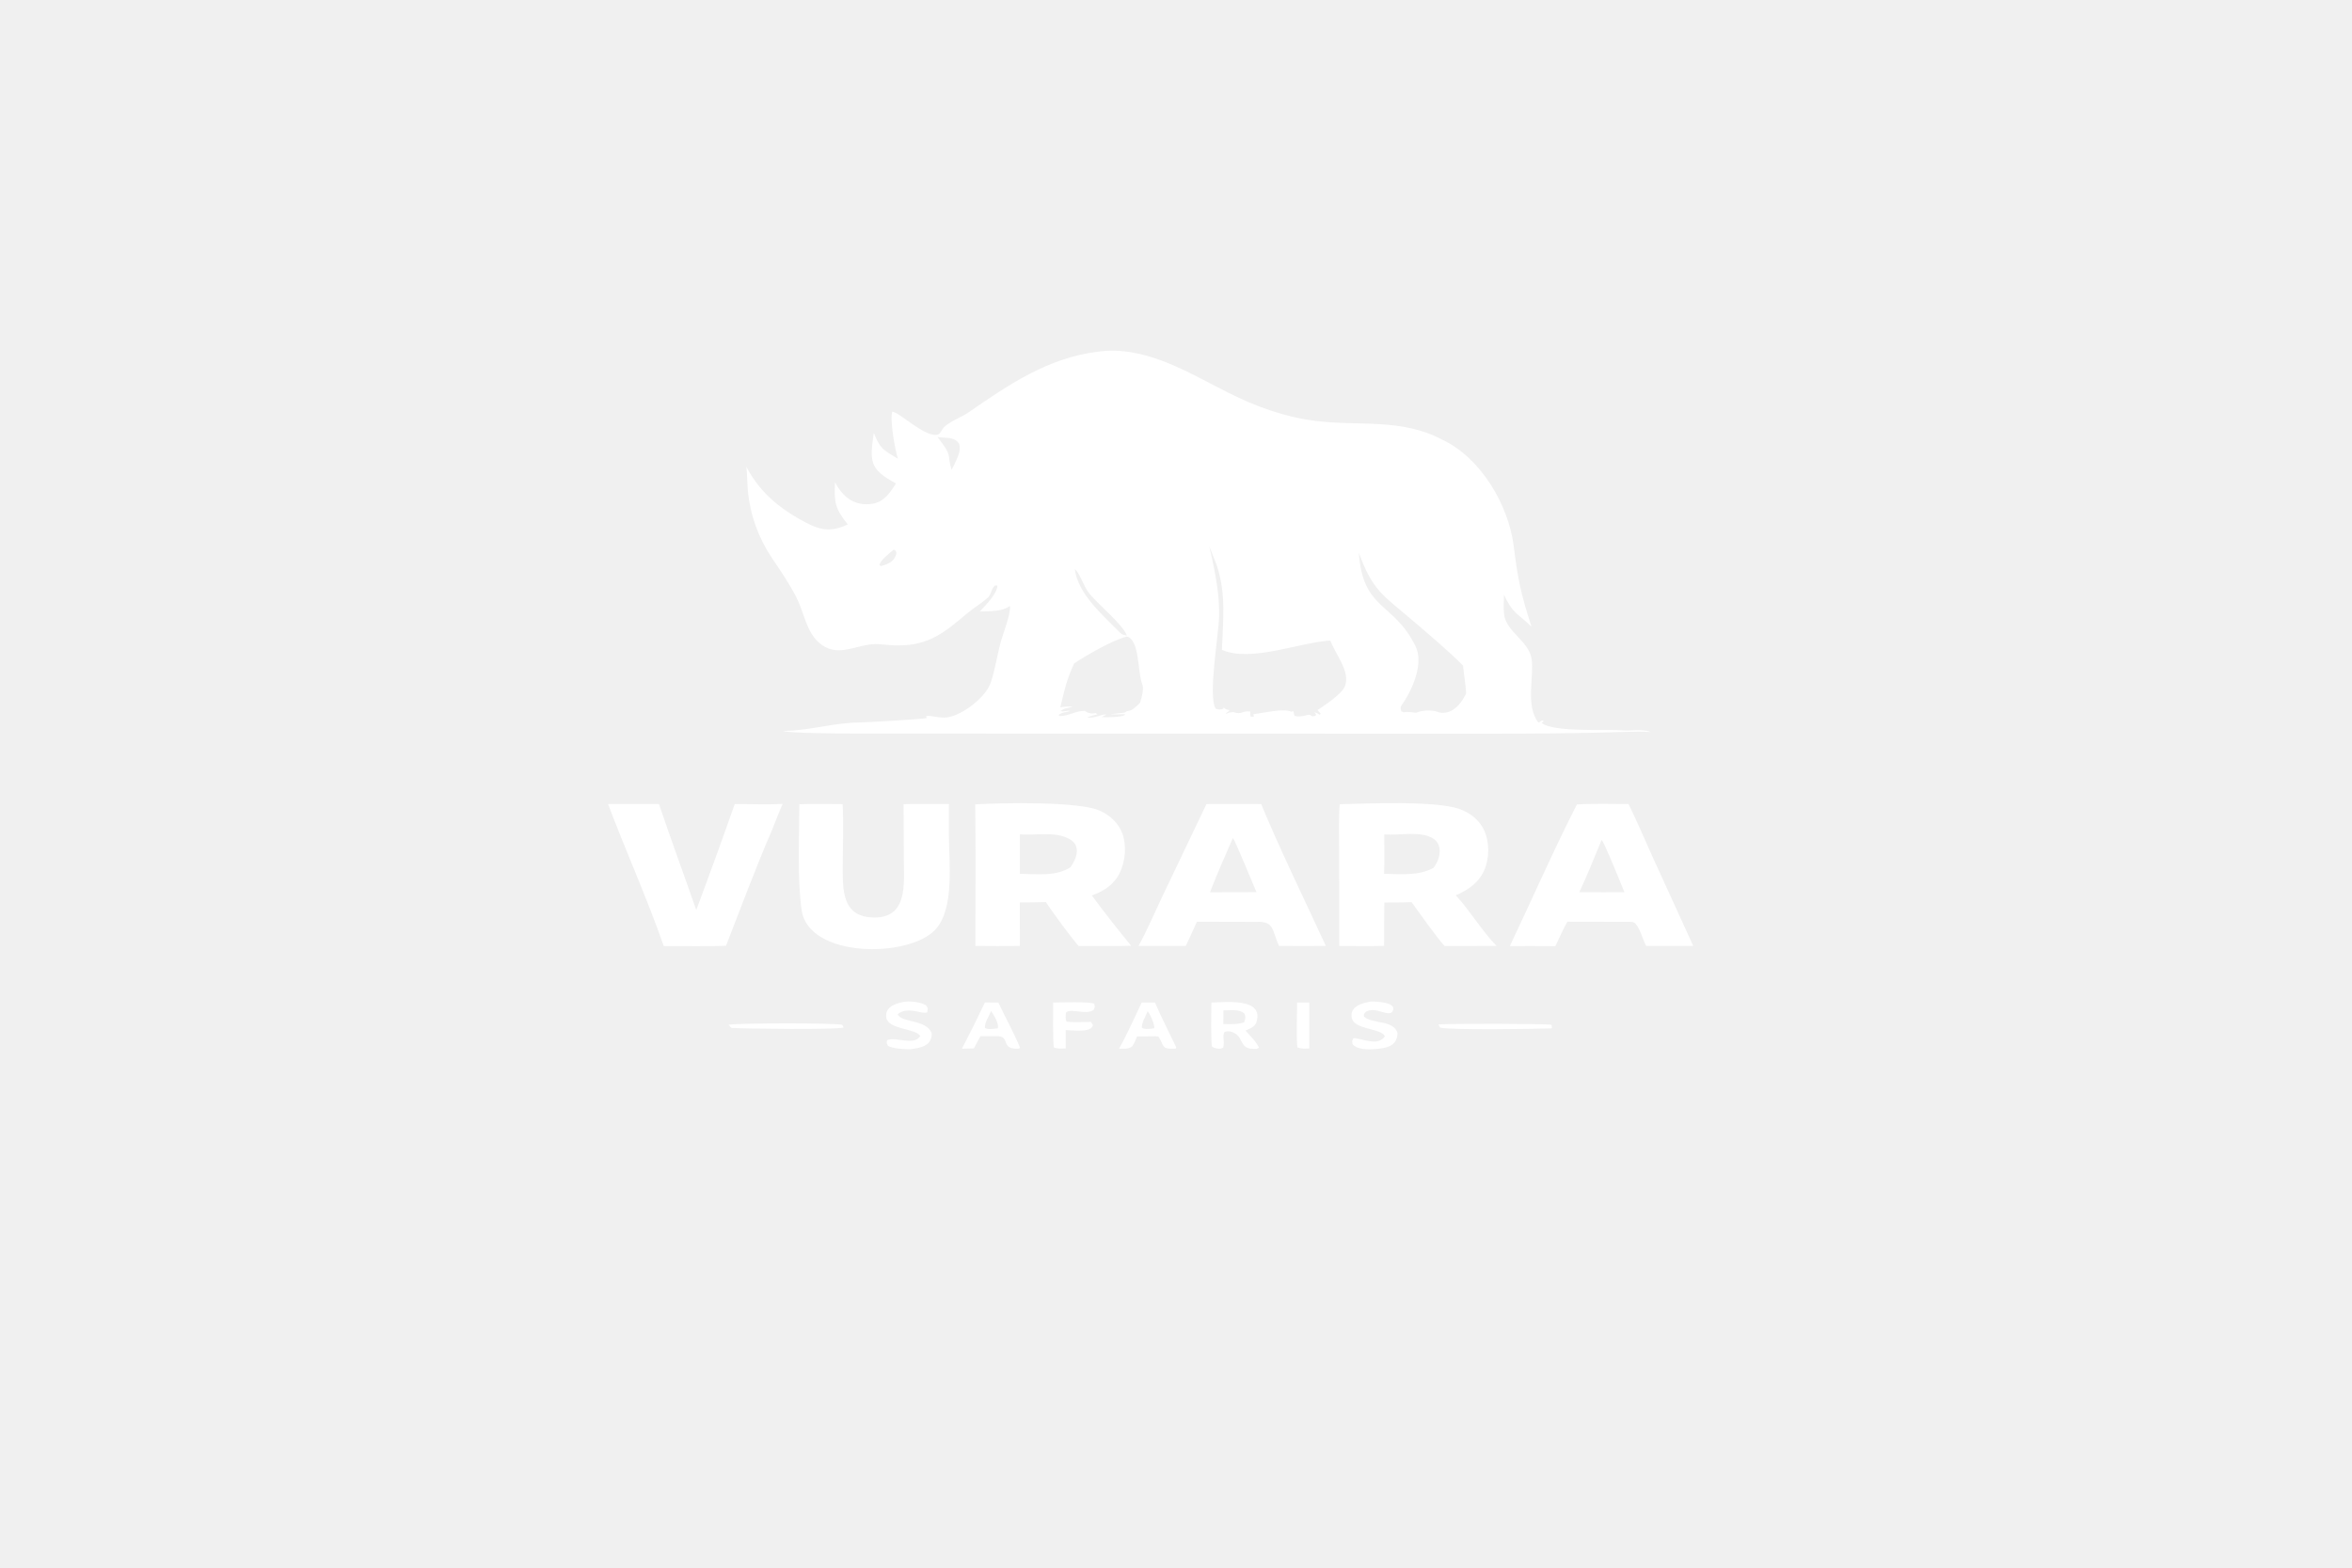
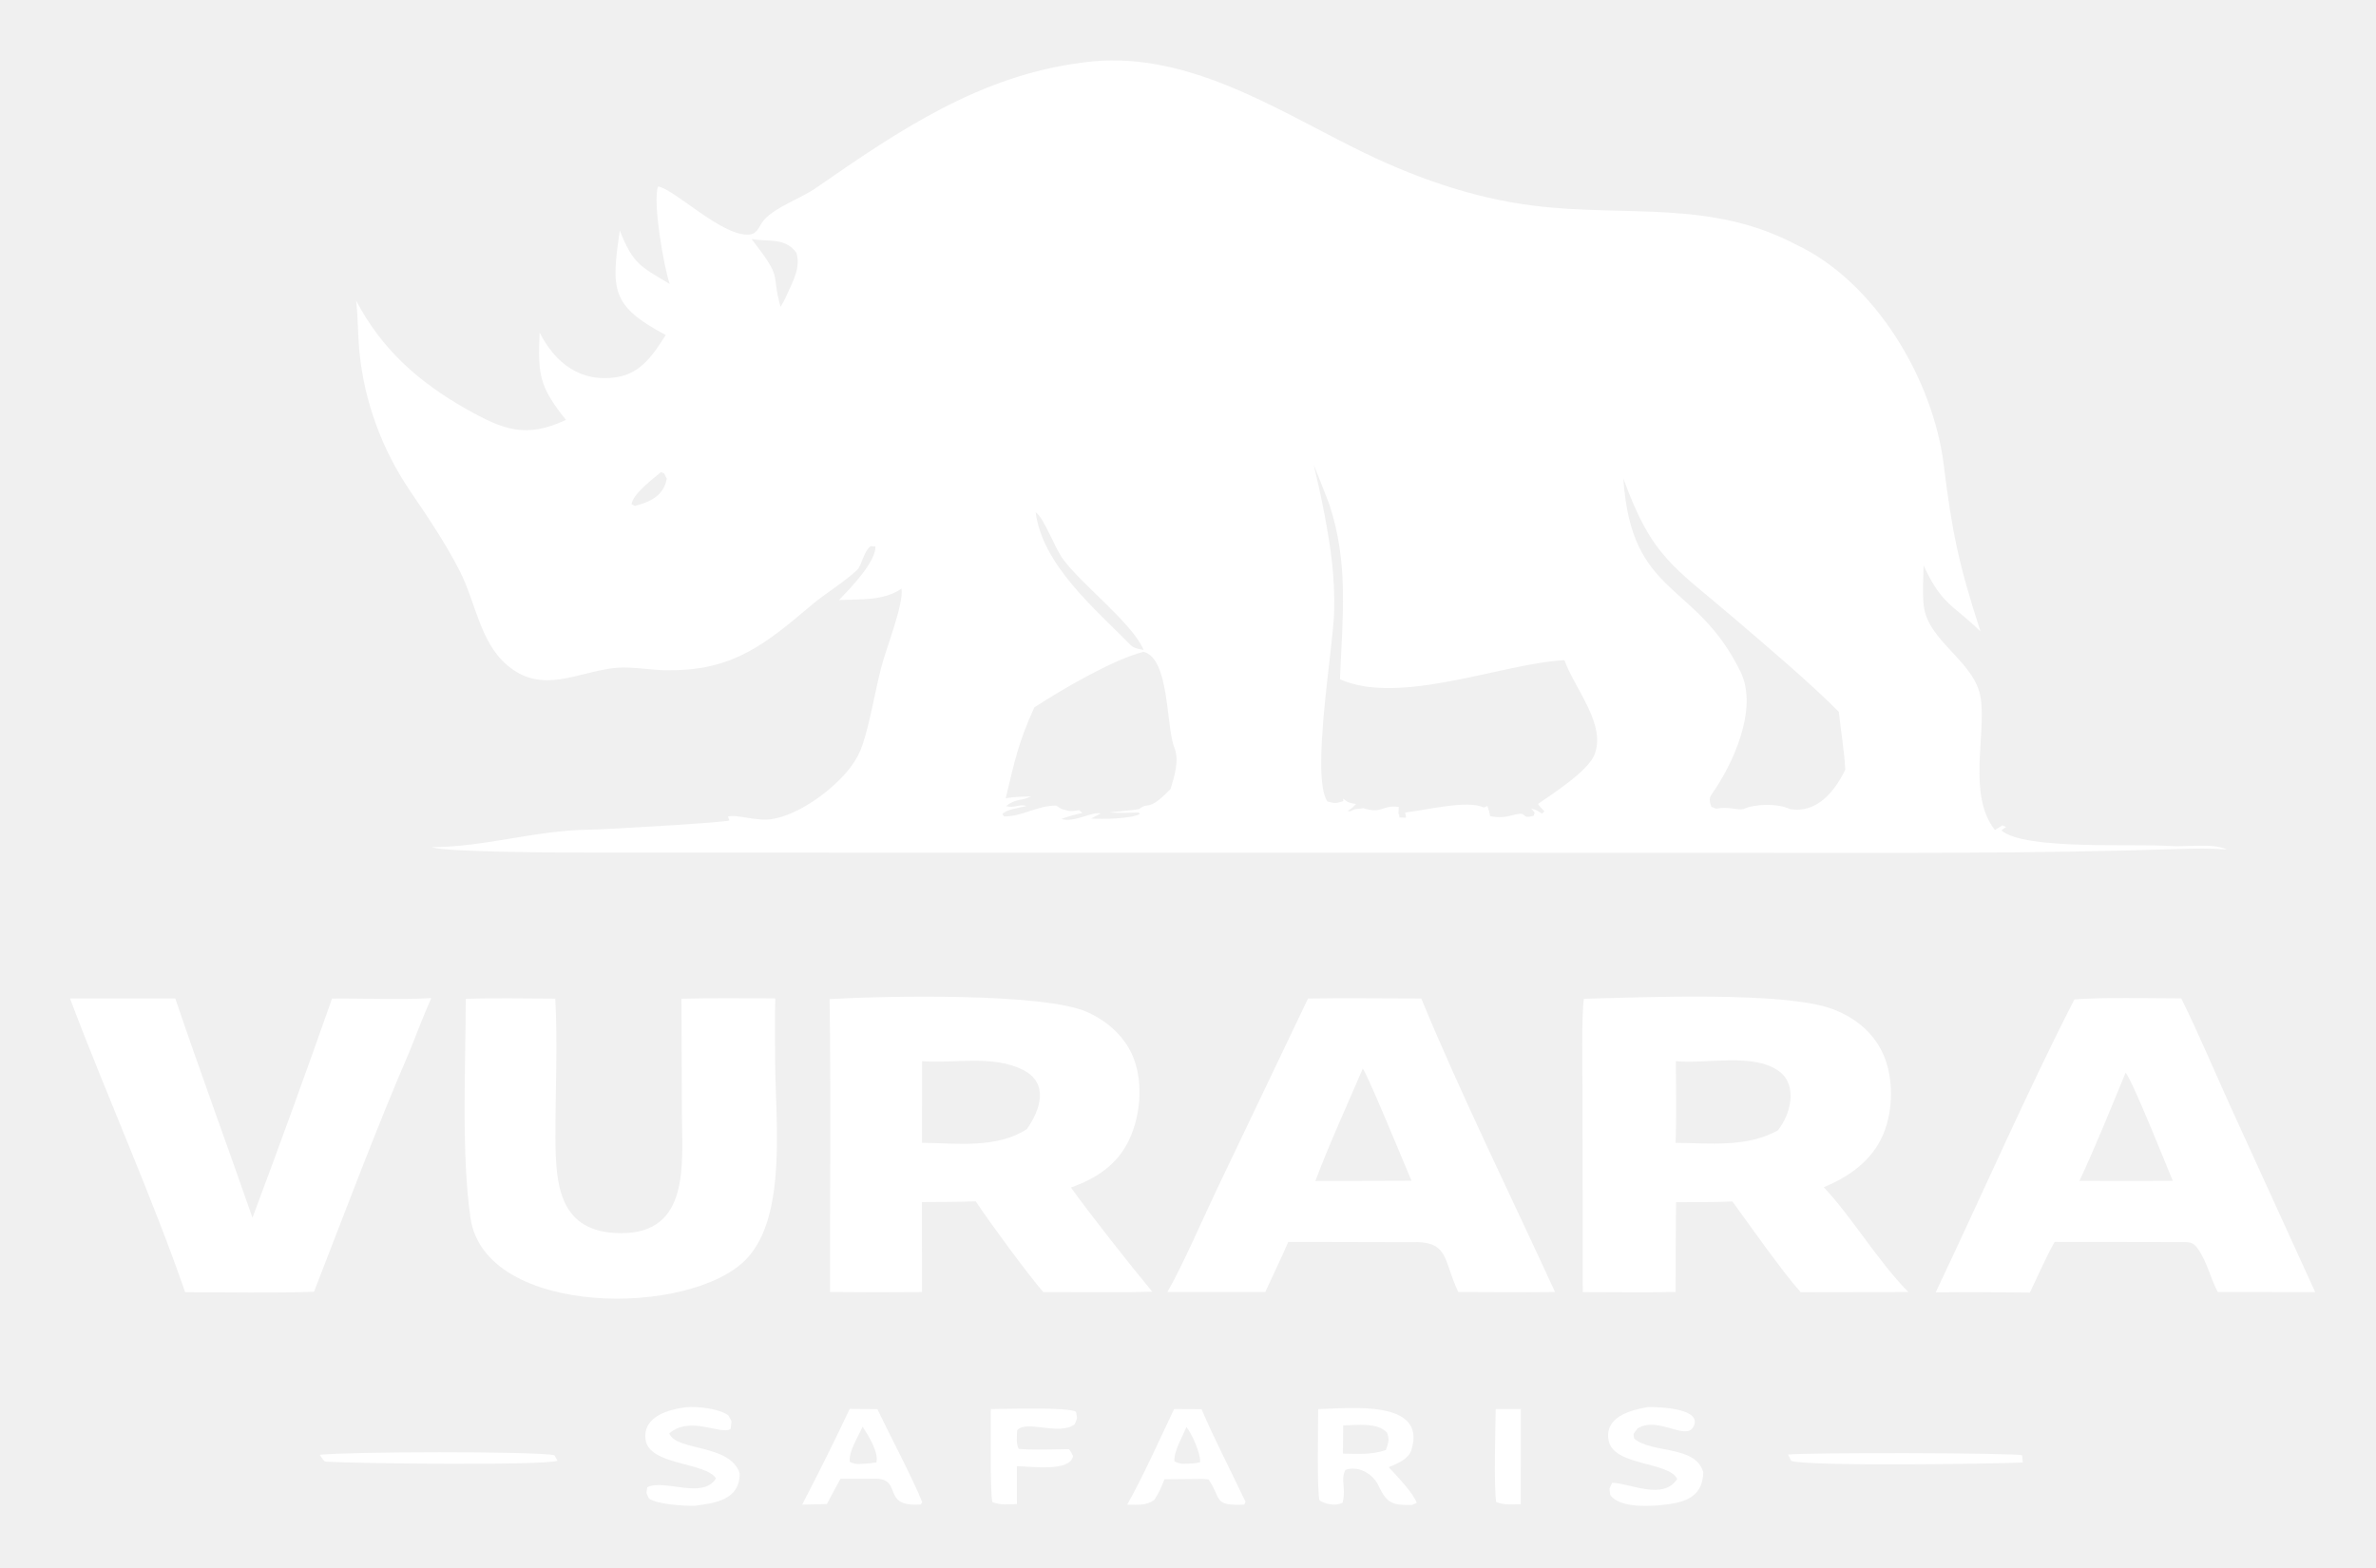
- <svg xmlns="http://www.w3.org/2000/svg" viewBox="0 0 2048 1365" width="2048" height="1365">
+ <svg xmlns="http://www.w3.org/2000/svg" viewBox="500 280 1000 660">
  <path fill="#FFFFFF" d="M 955.651 306.331 C 997.204 300.516 1034.37 324.407 1069.72 342.135 C 1093.73 354.174 1119.04 363.328 1145.81 366.622 C 1184.42 371.373 1220.06 363.975 1256.04 383.012 C 1289.08 398.563 1313.57 439.482 1318.06 475.581 C 1321.62 504.201 1324.33 517.45 1333.55 545.803 C 1321.74 534.244 1317.33 534.766 1309.59 517.996 C 1309.47 523.768 1309.08 528.639 1309.61 534.484 C 1311.02 550.034 1331.38 558.239 1333.66 574.016 C 1335.92 589.652 1328.02 614.574 1339.6 629.367 L 1342.79 627.405 L 1344.31 628.083 L 1342.34 629.503 C 1351.77 638.01 1399.35 634.982 1413.27 636.107 C 1419.54 636.613 1431.42 634.731 1437.2 637.549 C 1430.32 637.035 1423.85 637.134 1416.95 637.363 C 1355.19 639.413 1293.42 638.953 1231.62 638.962 L 747.5 638.875 C 737.894 638.87 686.599 638.751 681.787 636.568 C 704.103 636.56 725.402 629.429 748.261 629.221 C 754.309 629.167 805.571 626.207 806.96 625.342 L 806.375 623.697 C 810.118 622.643 818.42 625.805 824.802 624.798 C 836.662 622.927 851.132 612.017 858.043 602.858 C 860.202 600.02 861.886 596.85 863.029 593.472 C 866.233 583.891 868.323 570.84 870.918 560.812 C 873.076 552.471 880.376 534.466 879.423 527.759 C 871.961 532.945 862.479 532.127 853.112 532.585 C 857.686 527.795 868.563 516.743 868.475 510.015 L 866.46 509.883 C 863.553 511.973 862.603 518.077 860.829 519.809 C 855.844 524.677 847.041 530.025 841.797 534.475 C 822.808 550.586 808.865 562.194 782.269 562.097 C 775.437 562.396 766.024 560.431 759.452 561.079 C 742.905 562.71 728.154 572.714 713.282 559.834 C 701.901 549.979 700.178 533.375 693.482 520.312 C 687.374 508.395 679.979 497.506 672.446 486.424 C 660.778 469.175 653.333 449.01 651.297 428.283 C 650.588 421.053 650.725 414.182 649.909 406.596 C 660.725 427.109 676.247 440.859 696.188 452.129 C 712.005 461.068 721.439 464.56 738.192 456.752 C 726.722 442.402 726.411 437.479 727.108 419.938 C 733.594 432.77 744.409 441.34 759.974 438.681 C 769.895 436.987 775.104 429.021 780.184 421.017 C 757.188 408.754 757.167 402.149 760.854 377.052 C 766.407 390.93 769.172 391.965 781.887 399.528 C 779.398 392.616 774.583 364.549 776.972 358.493 C 783.833 359.492 804.433 380.095 815.601 378.699 C 819.083 378.264 819.562 374.669 821.858 372.25 C 826.917 366.921 837.15 363.457 843.349 359.161 C 878.396 334.881 912.329 311.807 955.651 306.331 z M 1065.28 616.163 C 1067.59 617.952 1067.77 617.908 1070.72 618.425 C 1069.24 619.939 1069.11 620.189 1067.24 621.31 L 1068.03 621.582 C 1071.56 619.849 1070.06 620.939 1073.74 620.144 C 1081.74 622.816 1081.52 618.705 1088.69 619.658 L 1088.56 623.008 L 1088.8 622.38 L 1088.98 624.092 L 1091.78 624.213 L 1091.4 622 C 1099.49 621.152 1117.61 616.559 1124.46 619.893 L 1126.01 619.259 C 1126.51 620.667 1126.9 622.024 1127.14 623.5 C 1130.61 624.287 1133.54 623.974 1136.91 623.06 C 1143.81 621.188 1139.43 625.109 1145.49 623.371 L 1145.91 622.043 L 1144.47 620.328 C 1146.85 620.967 1146.97 621.179 1148.99 622.465 L 1150 621.506 C 1149.36 620.823 1147.61 619.097 1147.32 618.388 C 1153.71 613.976 1168.05 604.723 1170.93 597.97 C 1176.36 585.256 1162.93 570.244 1158.42 557.876 C 1132.72 559.127 1089.18 577.227 1063.96 565.917 C 1065 539.719 1067.77 517.441 1059.46 492.225 C 1057.33 486.676 1055.15 481.144 1052.93 475.631 C 1054.58 482.541 1056.09 489.485 1057.44 496.458 C 1060.18 511.175 1061.84 522.521 1061.51 537.38 C 1061.17 552.542 1051.6 606.724 1058.64 617.315 C 1061.83 618.245 1062.22 618.23 1065.37 617.201 L 1065.28 616.163 z M 933.973 615.217 C 929.458 617.373 927.579 615.988 923.458 619.292 C 927.016 620.375 928.913 618.208 931.966 619.288 C 928.735 620.089 923.727 620.645 921.836 622.697 L 922.632 623.642 C 930.067 623.786 936.687 619 944.529 619.08 L 946.595 620.414 C 950.11 621.516 950.56 621.618 954.179 621 L 955.562 622.145 C 952.136 622.958 950.084 623.457 946.715 624.721 C 952.043 626.446 959.78 621.415 963.232 622.413 L 959.257 624.543 C 963.962 624.828 975.753 624.724 979.692 622.663 L 979.243 621.999 C 975.719 622.072 970.276 622.35 966.978 621.943 C 969.655 621.638 977.419 621.019 979.495 620.518 C 983.629 617.137 982.753 622.279 992.666 612.106 C 994.19 606.957 996.446 600.168 994.292 594.781 C 990.657 585.69 992.333 557.118 981.291 554.366 C 968.642 557.488 946.508 570.441 935.314 577.76 C 928.533 592.732 927.178 599.836 923.263 616.049 C 926.668 615.33 930.46 615.35 933.973 615.217 z M 1233.71 620.567 C 1238.52 618.276 1248.49 618.158 1253.22 620.513 C 1264.56 622.61 1272.21 613.154 1276.64 603.961 C 1276.2 595.858 1274.76 587.78 1273.92 579.622 C 1261.83 567.406 1243.46 551.893 1229.96 540.322 C 1204.5 518.485 1195.31 514.798 1183.22 481.367 C 1186.56 531.77 1213.62 524.122 1232.52 562.699 C 1240.23 578.438 1229.21 601.856 1220.37 614.384 C 1219.15 616.116 1219.58 617.73 1220.28 619.582 L 1222.25 620.381 C 1227.63 619.387 1231.18 621.105 1233.71 620.567 z M 981.3 553.548 C 976.72 542.433 955.292 526.114 947.41 515.373 C 943.798 510.451 939.333 497.801 935.882 495.634 C 938.779 517.829 960.71 536.086 975.82 551.487 C 977.285 552.98 979.398 553.156 981.3 553.548 z M 778.152 478.742 C 774.768 481.587 766.167 488.083 765.822 492.277 L 767.247 492.947 C 773.67 491.261 779.314 488.704 780.643 481.439 C 779.174 478.953 780.101 479.386 778.152 478.742 z M 816.327 380.62 C 829.915 398.152 824.23 393.838 828.523 409.166 C 829.341 407.707 830.397 406.005 830.996 404.485 C 833.662 398.464 837.101 392.779 835.19 386.433 C 830.58 379.904 823.52 381.852 816.327 380.62 z" />
  <path fill="#FFFFFF" d="M 639.75 700.314 C 653.291 700.168 668.157 700.887 681.503 700.119 C 678.349 707.215 675.249 715.394 672.327 722.668 C 658.702 754.059 644.699 791.524 632.16 823.731 C 614.922 824.328 595.333 823.909 577.919 823.92 C 564.539 784.964 544.35 739.834 529.46 700.262 L 573.765 700.264 C 584.206 731.05 595.547 761.787 606.259 792.562 C 617.737 761.928 628.902 731.177 639.75 700.314 z" />
  <path fill="#FFFFFF" d="M 786.807 700.374 C 799.639 700.041 813.395 700.262 826.299 700.236 C 826.043 708.378 826.232 717.526 826.224 725.75 C 826.252 750.712 831.497 791.56 814.271 809.803 C 790.967 834.483 704.108 834.614 698.009 792.61 C 694.12 765.833 695.965 728.482 696.037 700.426 C 708.089 700.016 721.551 700.323 733.705 700.341 C 734.73 719.165 733.711 739.881 733.771 759.054 C 733.834 779.19 735.495 798.972 761.366 799.061 C 790.499 799.161 787.077 769.896 787 749.258 L 786.807 700.374 z" />
  <path fill="#FFFFFF" d="M 849.167 700.532 C 872.284 699.198 939.364 697.799 957.609 706.014 C 966.47 710.003 974.009 716.796 977.359 726.077 C 981.134 736.534 979.906 749.949 975.16 759.897 C 970.183 770.33 961.313 776.099 950.718 779.847 C 960.434 793.237 974.508 810.994 984.952 823.704 L 975.456 823.903 L 939.076 823.868 C 931.663 815.143 917.032 795.19 910.654 785.653 C 903.475 785.972 895.3 785.892 888.032 785.968 L 888.048 823.849 C 875.139 823.967 862.229 823.959 849.32 823.824 C 849.306 782.93 849.731 741.368 849.167 700.532 z M 888.046 761.013 C 903.251 761.242 919.548 763.45 932.171 755.265 C 937.866 747.231 941.632 735.905 930.557 730.338 C 917.786 723.918 901.797 727.747 888.094 726.664 L 888.046 761.013 z" />
  <path fill="#FFFFFF" d="M 1050.51 700.3 C 1066.16 700.051 1082.48 700.285 1098.19 700.291 C 1114.05 738.897 1136.73 785.177 1154.48 823.834 C 1141 824.012 1127.25 823.845 1113.75 823.82 C 1107.32 810.453 1110.12 802.131 1093.75 802.866 L 1042.21 802.743 C 1039.21 809.659 1035.68 816.956 1032.51 823.845 L 991.344 823.821 C 997.777 812.579 1006.11 793.35 1011.93 781.079 L 1050.51 700.3 z M 1053.61 777.082 L 1075.5 777.05 L 1094.06 776.99 C 1091.57 771.205 1075.46 731.891 1073.55 729.8 C 1067.32 744.41 1059.07 762.431 1053.61 777.082 z" />
  <path fill="#FFFFFF" d="M 1166.65 700.399 C 1190.5 699.841 1251.25 697.146 1271.4 704.778 C 1280.84 708.355 1288.74 714.727 1292.77 724.138 C 1297.01 734.008 1296.8 747.178 1292.76 757.085 C 1288.16 768.344 1278.44 775.238 1267.56 779.72 C 1279.22 792 1290.4 810.887 1303.17 823.845 L 1288.75 823.865 L 1257.87 823.917 C 1250.35 815.586 1236.16 795.357 1229.14 785.729 C 1221.69 786.069 1212.98 785.952 1205.42 786.036 C 1205.28 798.623 1205.21 811.211 1205.23 823.798 C 1192.63 824.106 1178.83 823.856 1166.15 823.871 L 1166.04 739.723 C 1166.03 732.453 1165.56 706.554 1166.65 700.399 z M 1205.21 761.031 C 1220.04 761.209 1235.23 762.993 1248.18 755.842 C 1253.69 749.168 1256.67 736.88 1248.93 731.032 C 1238.26 722.979 1218.07 727.957 1205.34 726.668 C 1205.35 737.559 1205.66 750.289 1205.21 761.031 z" />
  <path fill="#FFFFFF" d="M 1373.08 700.647 C 1386.5 699.715 1404.29 700.229 1418.03 700.244 C 1424.89 713.997 1432.14 731.192 1438.59 745.383 L 1474.41 823.87 L 1433.42 823.831 C 1430.04 817.533 1428.84 810.515 1424.47 804.894 C 1422.46 802.309 1420.17 802.934 1416.81 802.827 L 1364.76 802.731 C 1361.38 808.637 1357.37 817.684 1354.33 824.072 C 1341.12 823.881 1327.9 823.848 1314.68 823.972 C 1333.5 784.458 1353.42 738.893 1373.08 700.647 z M 1375.2 777.042 L 1397.13 777.07 L 1414.47 777.037 C 1411.93 770.96 1396.96 733.435 1394.59 731.566 C 1388.39 746.6 1382.04 762.355 1375.2 777.042 z" />
  <path fill="#FFFFFF" d="M 788.68 872.349 C 793.39 871.91 802.397 872.803 806.501 875.718 C 808.281 878.877 807.919 877.423 807.478 881.46 C 803.688 884.236 790.571 875.692 781.675 883.343 C 784.582 890.914 807.343 887.637 811.328 900.196 C 811.337 911.543 800.617 912.734 792.222 913.827 C 787.824 913.894 776.536 913.225 773.126 910.747 C 771.812 907.662 771.989 909.201 772.44 905.981 C 779.703 902.416 795.774 911.302 801.358 902.272 C 796.846 895.344 773.081 896.877 771.69 885.872 C 770.449 876.045 781.845 873.206 788.68 872.349 z" />
  <path fill="#FFFFFF" d="M 857.618 873.047 L 869.279 873.131 C 874.758 884.66 883.792 901.506 888.173 912.339 L 887.532 913.249 C 870.945 914.491 879.815 903.128 869.251 902.406 L 853.742 902.441 C 851.792 905.878 849.886 909.58 848.012 913.081 L 837.609 913.32 C 844.535 900.024 851.206 886.597 857.618 873.047 z M 865.155 896.011 L 868.829 895.571 C 870.055 891.607 865.288 883.828 863.041 880.536 C 860.79 885.516 857.267 890.761 857.615 895.256 C 860.027 896.689 862.232 896.177 865.155 896.011 z" />
  <path fill="#FFFFFF" d="M 917.029 873.104 C 922.557 873.123 950.022 872.13 952.892 874.286 C 953.365 877.626 953.574 876.272 952.344 879.462 C 945.92 884.521 931.688 877.422 928.102 882.077 C 927.993 884.927 927.588 887.292 928.721 889.833 C 933.223 890.427 944.837 890.03 949.874 889.987 C 950.517 890.534 951.186 892.029 951.637 892.866 C 950.315 899.65 934.063 897.256 927.978 897.125 L 927.988 913.082 C 924.28 913.177 920.954 913.645 917.63 912.22 C 916.617 906.222 917.095 880.701 917.029 873.104 z" />
  <path fill="#FFFFFF" d="M 994.156 873.089 L 1005.7 873.147 C 1010.78 885.123 1018.47 900.006 1024.22 912.157 L 1023.65 913.326 C 1010.42 913.898 1014.33 910.998 1008.65 902.733 L 1006.42 902.501 L 990.091 902.653 C 988.656 906.162 987.952 908.155 985.781 911.36 C 982.346 913.882 978.859 913.312 974.394 913.343 C 980.916 901.891 988.297 885.358 994.156 873.089 z M 1002.25 895.98 L 1005.1 895.503 C 1005.37 891.686 1001.57 883.441 999.355 880.653 C 997.521 885.038 993.84 891.301 994.309 895.085 C 997.185 896.647 998.638 896.043 1002.25 895.98 z" />
  <path fill="#FFFFFF" d="M 1054.79 873.126 C 1067.08 872.903 1101 868.667 1093.98 890.434 C 1092.74 894.261 1087.85 896.142 1084.48 897.551 C 1087.81 901.237 1094.72 908.215 1096.26 912.575 L 1094.22 913.477 C 1086.15 913.569 1083.76 913.013 1080.13 905.246 C 1077.84 900.343 1071.65 896.743 1066.26 898.716 C 1064.05 902.838 1066.62 906.248 1065.09 912.461 C 1062.49 914.062 1057.83 913.222 1055.41 911.589 C 1054.18 908.846 1054.8 878.345 1054.79 873.126 z M 1065.22 891.867 C 1071.73 891.937 1077.06 892.417 1083.31 890.343 C 1084.36 886.913 1084.89 886.244 1083.8 883.052 C 1079.68 878.583 1071.25 879.915 1065.32 879.974 L 1065.22 891.867 z" />
  <path fill="#FFFFFF" d="M 1129.49 873.1 L 1140.08 873.08 L 1140.06 913.143 C 1136.17 913.223 1133.38 913.585 1129.73 912.264 C 1128.66 906.617 1129.39 880.108 1129.49 873.1 z" />
  <path fill="#FFFFFF" d="M 1193.6 872.26 C 1198.14 872.205 1217.06 872.734 1212.64 880.681 C 1209.43 886.469 1197.73 875.959 1189.21 881.262 C 1187.27 883.975 1187.39 882.937 1187.78 885.534 C 1195.29 891.911 1213.62 888.238 1216.87 899.665 C 1216.62 911.453 1207.14 912.693 1198.23 913.617 C 1192.2 914.046 1181.55 914.468 1177.69 909.267 C 1177.37 905.853 1177.07 907.191 1178.55 904.116 C 1186.31 904.404 1200.02 911.617 1205.91 902.496 C 1202.21 895.172 1179.14 897.035 1177.06 886.447 C 1175.1 876.465 1185.99 873.595 1193.6 872.26 z" />
  <path fill="#FFFFFF" d="M 634.591 892.354 C 645.757 891.031 724.626 890.79 733.296 892.51 L 734.648 894.853 C 728.456 896.971 649.858 896.011 637.278 895.247 C 636.184 895.18 635.461 893.57 634.591 892.354 z" />
  <path fill="#FFFFFF" d="M 1252.54 892.243 C 1259.67 891.363 1348.52 891.473 1351.07 892.58 L 1351.34 895.596 C 1338.9 896.172 1262.13 897.297 1253.9 894.943 L 1252.54 892.243 z" />
</svg>
